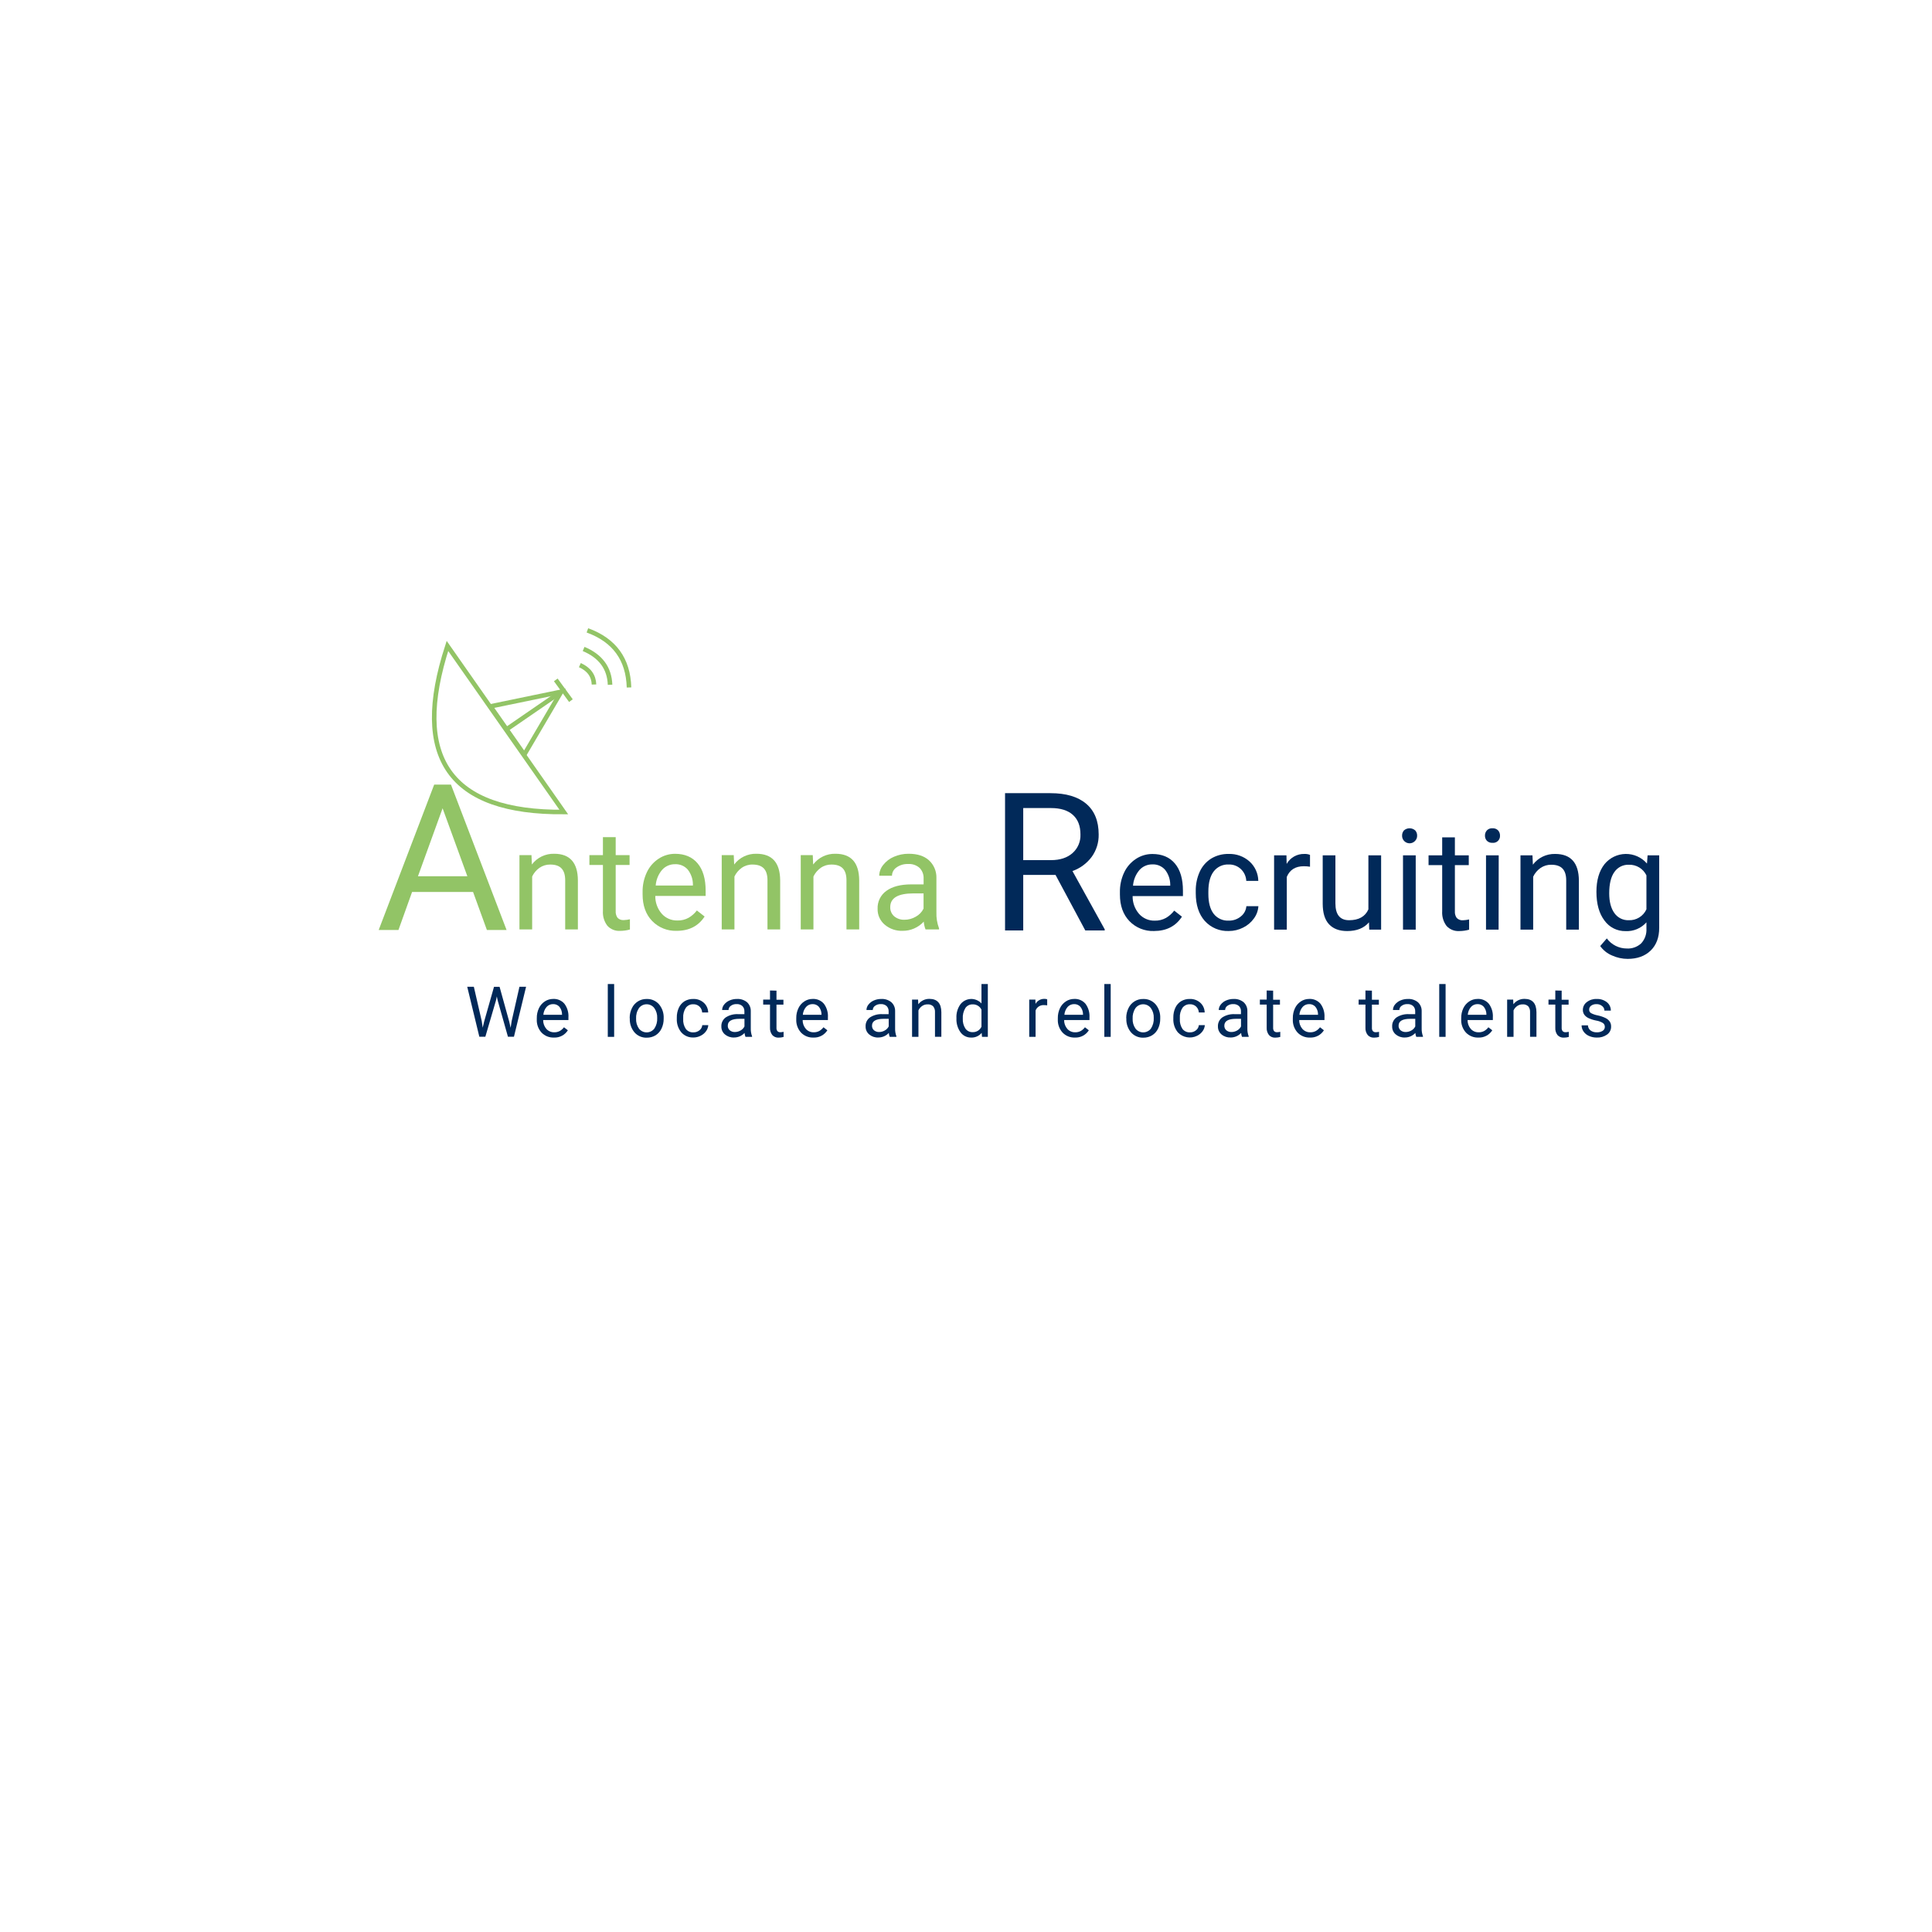
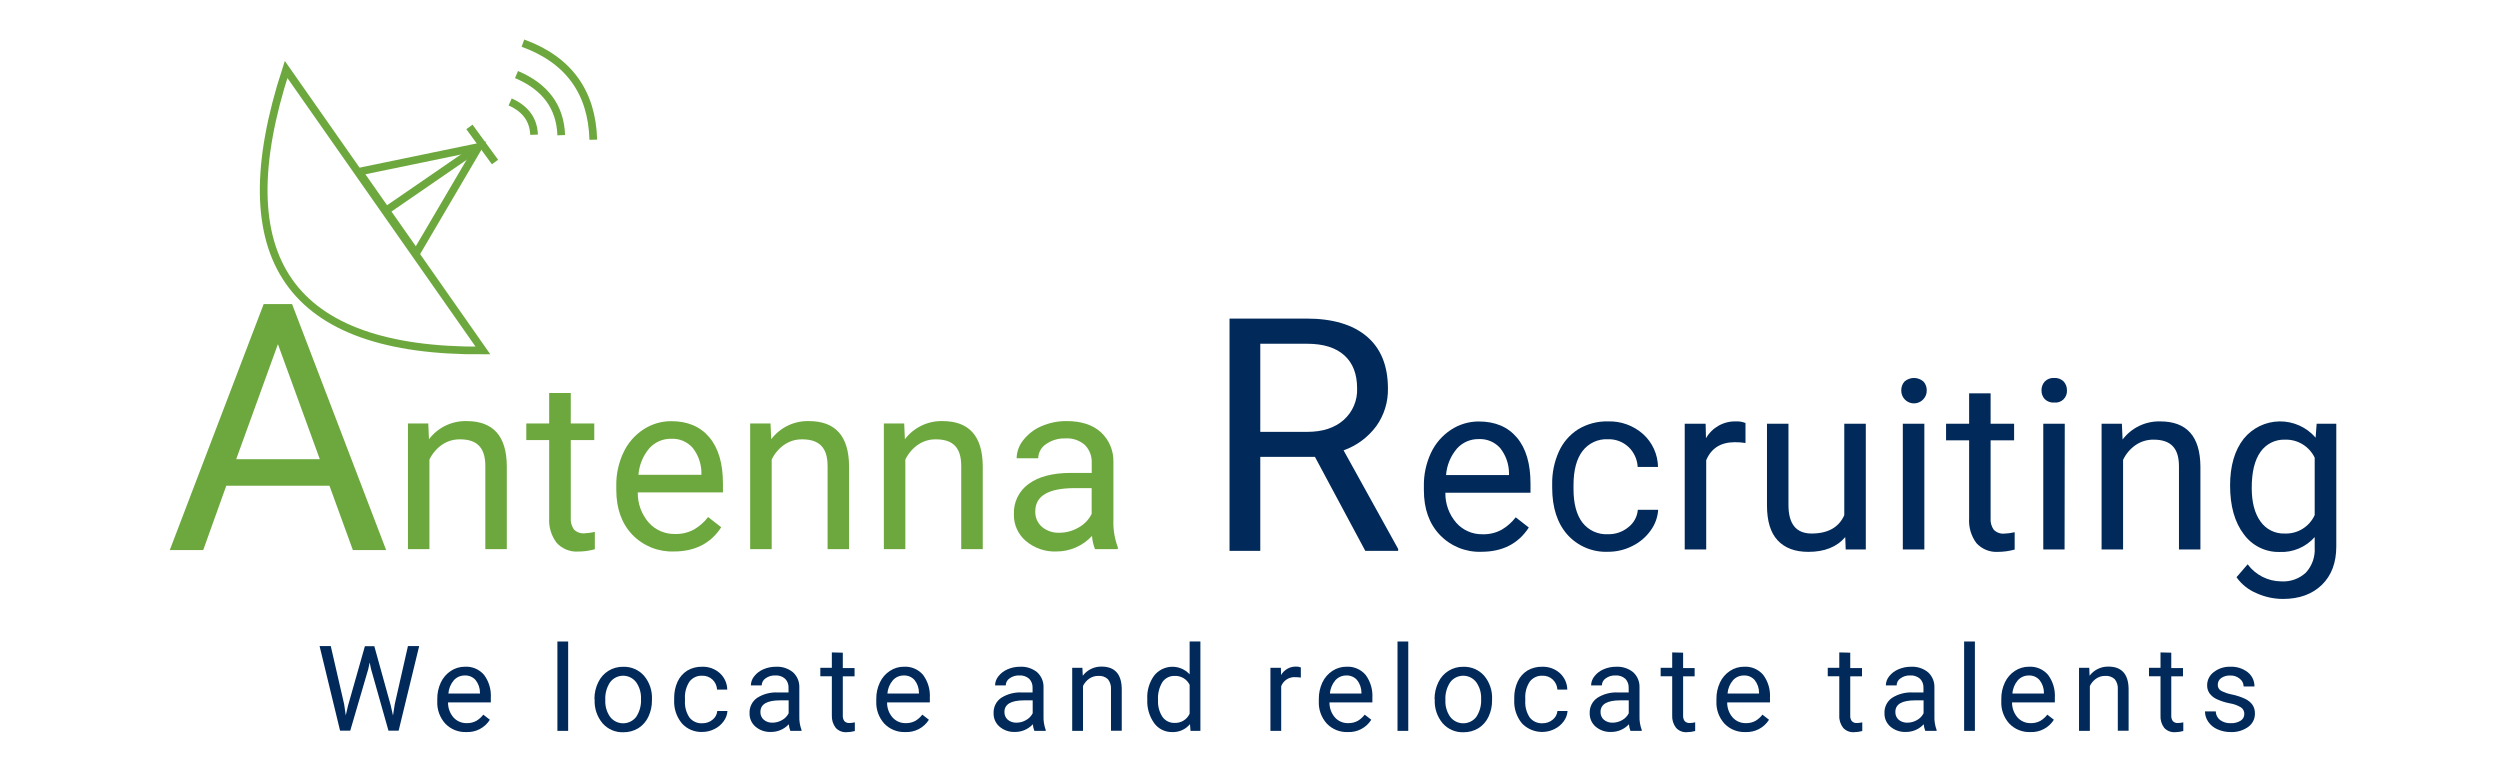
- <svg xmlns="http://www.w3.org/2000/svg" viewBox="0 0 850.39 850.39" version="1.1" id="svg109">
+ <svg xmlns="http://www.w3.org/2000/svg" viewBox="0 0 650.39 200.39" version="1.1" id="svg109" width="650.39" height="200.39">
  <defs id="defs4">
    <style id="style2">.cls-1{fill:none;stroke:#92c466;stroke-miterlimit:10;stroke-width:2px;}.cls-2{fill:#92c466;}.cls-3{fill:#2a4b9b;}</style>
  </defs>
-   <g id="g4782">
-     <g style="fill:#012959;fill-opacity:1" id="g203">
+   <g id="g1006">
+     <g transform="translate(-122.5138,-266.2435)" style="fill:#012959;fill-opacity:1" id="g203">
      <path style="fill:#012959;fill-opacity:1" id="path34" d="m 212.044,449.443 0.42,2.9 0.62,-2.62 4.36,-15.37 h 2.45 l 4.26,15.37 0.6,2.67 0.47,-3 3.42,-15.07 h 2.92 l -5.34,22 h -2.65 l -4.54,-16.06 -0.35,-1.68 -0.35,1.68 -4.7,16.06 h -2.65 l -5.33,-22 h 2.91 z" class="cls-3" />
      <path style="fill:#012959;fill-opacity:1" id="path36" d="m 243.784,456.693 a 7.15,7.15 0 0 1 -5.42,-2.19 8.09,8.09 0 0 1 -2.09,-5.85 v -0.52 a 9.85,9.85 0 0 1 0.93,-4.35 7.3,7.3 0 0 1 2.6,-3 6.6,6.6 0 0 1 3.63,-1.09 6.1,6.1 0 0 1 5,2.11 9.1,9.1 0 0 1 1.77,6 v 1.17 h -11.13 a 5.83,5.83 0 0 0 1.41,3.91 4.49,4.49 0 0 0 3.45,1.49 4.91,4.91 0 0 0 2.51,-0.6 6.25,6.25 0 0 0 1.8,-1.61 l 1.71,1.33 a 6.87,6.87 0 0 1 -6.17,3.2 z m -0.35,-14.72 a 3.76,3.76 0 0 0 -2.85,1.24 6,6 0 0 0 -1.42,3.46 h 8.22 v -0.21 a 5.29,5.29 0 0 0 -1.15,-3.31 3.51,3.51 0 0 0 -2.8,-1.18 z" class="cls-3" />
      <path style="fill:#012959;fill-opacity:1" id="path38" d="m 270.324,456.383 h -2.8 v -23.25 h 2.8 z" class="cls-3" />
      <path style="fill:#012959;fill-opacity:1" id="path40" d="m 277.164,448.043 a 9.59,9.59 0 0 1 1,-4.33 7,7 0 0 1 6.48,-4 6.91,6.91 0 0 1 5.41,2.32 8.9,8.9 0 0 1 2.07,6.16 v 0.2 a 9.79,9.79 0 0 1 -0.92,4.29 7,7 0 0 1 -2.61,3 7.33,7.33 0 0 1 -3.92,1.06 6.85,6.85 0 0 1 -5.39,-2.32 8.85,8.85 0 0 1 -2.07,-6.13 z m 2.82,0.34 a 7,7 0 0 0 1.26,4.37 4.28,4.28 0 0 0 6.77,0 7.67,7.67 0 0 0 1.26,-4.69 7,7 0 0 0 -1.28,-4.36 4.24,4.24 0 0 0 -6.74,0 7.61,7.61 0 0 0 -1.27,4.68 z" class="cls-3" />
      <path style="fill:#012959;fill-opacity:1" id="path42" d="m 305.254,454.403 a 4,4 0 0 0 2.62,-0.91 3.17,3.17 0 0 0 1.24,-2.27 h 2.65 a 5,5 0 0 1 -1,2.68 6.3,6.3 0 0 1 -2.38,2 6.85,6.85 0 0 1 -3.16,0.76 6.75,6.75 0 0 1 -5.32,-2.24 8.85,8.85 0 0 1 -2,-6.1 v -0.47 a 10,10 0 0 1 0.88,-4.26 6.77,6.77 0 0 1 2.52,-2.89 7.24,7.24 0 0 1 3.89,-1 6.55,6.55 0 0 1 4.57,1.65 5.89,5.89 0 0 1 1.95,4.29 h -2.65 a 3.85,3.85 0 0 0 -1.2,-2.61 3.76,3.76 0 0 0 -2.67,-1 3.93,3.93 0 0 0 -3.31,1.54 7.25,7.25 0 0 0 -1.17,4.44 v 0.53 a 7.05,7.05 0 0 0 1.16,4.36 3.94,3.94 0 0 0 3.38,1.5 z" class="cls-3" />
      <path style="fill:#012959;fill-opacity:1" id="path44" d="m 328.124,456.383 a 6.09,6.09 0 0 1 -0.4,-1.72 6.24,6.24 0 0 1 -4.66,2 5.79,5.79 0 0 1 -4,-1.37 4.42,4.42 0 0 1 -1.55,-3.48 4.64,4.64 0 0 1 1.94,-4 9.2,9.2 0 0 1 5.47,-1.42 h 2.73 v -1.22 a 3.13,3.13 0 0 0 -0.88,-2.34 3.53,3.53 0 0 0 -2.59,-0.87 4,4 0 0 0 -2.51,0.76 2.23,2.23 0 0 0 -1,1.83 h -2.82 a 3.86,3.86 0 0 1 0.87,-2.37 6,6 0 0 1 2.36,-1.81 8,8 0 0 1 3.28,-0.67 6.46,6.46 0 0 1 4.43,1.42 5.1,5.1 0 0 1 1.67,3.9 v 7.53 a 9.29,9.29 0 0 0 0.57,3.59 v 0.24 z m -4.65,-2.13 a 5,5 0 0 0 2.5,-0.68 4.1,4.1 0 0 0 1.71,-1.77 v -3.36 h -2.2 q -5.14,0 -5.14,3 a 2.54,2.54 0 0 0 0.88,2.06 3.37,3.37 0 0 0 2.25,0.75 z" class="cls-3" />
      <path style="fill:#012959;fill-opacity:1" id="path46" d="m 341.774,436.043 v 4 h 3.06 v 2.16 h -3.06 v 10.17 a 2.23,2.23 0 0 0 0.41,1.48 1.7,1.7 0 0 0 1.39,0.49 6.8,6.8 0 0 0 1.33,-0.18 v 2.26 a 8.13,8.13 0 0 1 -2.15,0.3 3.49,3.49 0 0 1 -2.83,-1.14 4.91,4.91 0 0 1 -1,-3.22 v -10.19 h -3 v -2.2 h 3 v -4 z" class="cls-3" />
      <path style="fill:#012959;fill-opacity:1" id="path48" d="m 357.994,456.693 a 7.15,7.15 0 0 1 -5.42,-2.19 8.14,8.14 0 0 1 -2.09,-5.85 v -0.52 a 9.72,9.72 0 0 1 0.94,-4.35 7.23,7.23 0 0 1 2.6,-3 6.54,6.54 0 0 1 3.62,-1.09 6.12,6.12 0 0 1 5,2.11 9.1,9.1 0 0 1 1.77,6 v 1.17 h -11.12 a 5.78,5.78 0 0 0 1.41,3.91 4.45,4.45 0 0 0 3.44,1.49 5,5 0 0 0 2.52,-0.6 6.52,6.52 0 0 0 1.8,-1.61 l 1.71,1.33 a 6.89,6.89 0 0 1 -6.18,3.2 z m -0.35,-14.72 a 3.73,3.73 0 0 0 -2.84,1.24 6,6 0 0 0 -1.43,3.46 h 8.21 v -0.21 a 5.29,5.29 0 0 0 -1.15,-3.31 3.54,3.54 0 0 0 -2.79,-1.18 z" class="cls-3" />
      <path style="fill:#012959;fill-opacity:1" id="path50" d="m 391.614,456.383 a 5.46,5.46 0 0 1 -0.4,-1.72 6.24,6.24 0 0 1 -4.66,2 5.79,5.79 0 0 1 -4,-1.37 4.42,4.42 0 0 1 -1.55,-3.48 4.61,4.61 0 0 1 1.94,-4 9.2,9.2 0 0 1 5.47,-1.42 h 2.73 v -1.22 a 3.17,3.17 0 0 0 -0.88,-2.34 3.54,3.54 0 0 0 -2.59,-0.87 4,4 0 0 0 -2.51,0.76 2.21,2.21 0 0 0 -1,1.83 h -2.78 a 3.86,3.86 0 0 1 0.87,-2.37 6,6 0 0 1 2.36,-1.81 8,8 0 0 1 3.28,-0.67 6.49,6.49 0 0 1 4.43,1.42 5.1,5.1 0 0 1 1.67,3.9 v 7.53 a 9.29,9.29 0 0 0 0.57,3.59 v 0.24 z m -4.65,-2.13 a 4.91,4.91 0 0 0 2.49,-0.68 4.18,4.18 0 0 0 1.72,-1.77 v -3.36 h -2.2 q -5.14,0 -5.15,3 a 2.57,2.57 0 0 0 0.88,2.06 3.42,3.42 0 0 0 2.26,0.75 z" class="cls-3" />
      <path style="fill:#012959;fill-opacity:1" id="path52" d="m 404.104,439.973 0.1,2.06 a 6,6 0 0 1 4.9,-2.37 c 3.46,0 5.21,2 5.24,5.86 v 10.82 h -2.8 v -10.79 a 3.76,3.76 0 0 0 -0.81,-2.62 3.24,3.24 0 0 0 -2.48,-0.85 4,4 0 0 0 -2.39,0.73 4.86,4.86 0 0 0 -1.6,1.9 v 11.67 h -2.81 v -16.41 z" class="cls-3" />
      <path style="fill:#012959;fill-opacity:1" id="path54" d="m 420.984,448.063 a 9.54,9.54 0 0 1 1.79,-6.06 6.07,6.07 0 0 1 9.23,-0.33 v -8.54 h 2.8 v 23.25 h -2.57 l -0.14,-1.75 a 5.71,5.71 0 0 1 -4.68,2.06 5.62,5.62 0 0 1 -4.64,-2.33 9.77,9.77 0 0 1 -1.79,-6.09 z m 2.8,0.32 a 7.26,7.26 0 0 0 1.15,4.36 3.72,3.72 0 0 0 3.18,1.57 4.1,4.1 0 0 0 3.89,-2.39 v -7.52 a 4.12,4.12 0 0 0 -3.86,-2.32 3.74,3.74 0 0 0 -3.21,1.59 8,8 0 0 0 -1.15,4.71 z" class="cls-3" />
      <path style="fill:#012959;fill-opacity:1" id="path56" d="m 460.934,442.523 a 8.36,8.36 0 0 0 -1.37,-0.11 3.69,3.69 0 0 0 -3.74,2.35 v 11.62 h -2.8 v -16.41 h 2.72 l 0.05,1.89 a 4.36,4.36 0 0 1 3.9,-2.2 2.7,2.7 0 0 1 1.24,0.22 z" class="cls-3" />
      <path style="fill:#012959;fill-opacity:1" id="path58" d="m 473.124,456.693 a 7.13,7.13 0 0 1 -5.42,-2.19 8.09,8.09 0 0 1 -2.09,-5.85 v -0.52 a 9.85,9.85 0 0 1 0.93,-4.35 7.3,7.3 0 0 1 2.6,-3 6.57,6.57 0 0 1 3.63,-1.09 6.1,6.1 0 0 1 5,2.11 9.1,9.1 0 0 1 1.77,6 v 1.17 h -11.16 a 5.83,5.83 0 0 0 1.41,3.91 4.47,4.47 0 0 0 3.45,1.49 4.91,4.91 0 0 0 2.51,-0.6 6.39,6.39 0 0 0 1.8,-1.61 l 1.71,1.33 a 6.87,6.87 0 0 1 -6.14,3.2 z m -0.35,-14.72 a 3.76,3.76 0 0 0 -2.85,1.24 5.94,5.94 0 0 0 -1.42,3.46 h 8.2 v -0.21 a 5.29,5.29 0 0 0 -1.15,-3.31 3.51,3.51 0 0 0 -2.78,-1.18 z" class="cls-3" />
      <path style="fill:#012959;fill-opacity:1" id="path60" d="m 488.884,456.383 h -2.8 v -23.25 h 2.8 z" class="cls-3" />
      <path style="fill:#012959;fill-opacity:1" id="path62" d="m 495.724,448.043 a 9.73,9.73 0 0 1 1,-4.33 7,7 0 0 1 6.49,-4 6.92,6.92 0 0 1 5.41,2.32 8.89,8.89 0 0 1 2.06,6.16 v 0.2 a 9.78,9.78 0 0 1 -0.91,4.29 7,7 0 0 1 -2.62,3 7.32,7.32 0 0 1 -3.91,1.06 6.88,6.88 0 0 1 -5.4,-2.32 8.85,8.85 0 0 1 -2.07,-6.13 z m 2.82,0.34 a 7,7 0 0 0 1.26,4.37 4.29,4.29 0 0 0 6.78,0 7.67,7.67 0 0 0 1.25,-4.69 6.93,6.93 0 0 0 -1.28,-4.36 4.24,4.24 0 0 0 -6.74,0 7.61,7.61 0 0 0 -1.27,4.68 z" class="cls-3" />
      <path style="fill:#012959;fill-opacity:1" id="path64" d="m 523.814,454.403 a 4,4 0 0 0 2.62,-0.91 3.21,3.21 0 0 0 1.25,-2.27 h 2.64 a 5.11,5.11 0 0 1 -1,2.68 6.41,6.41 0 0 1 -2.39,2 7.26,7.26 0 0 1 -8.48,-1.48 8.89,8.89 0 0 1 -2,-6.1 v -0.47 a 9.8,9.8 0 0 1 0.88,-4.26 6.65,6.65 0 0 1 2.52,-2.89 7.2,7.2 0 0 1 3.88,-1 6.57,6.57 0 0 1 4.58,1.65 5.92,5.92 0 0 1 1.94,4.29 h -2.57 a 3.91,3.91 0 0 0 -1.21,-2.61 3.75,3.75 0 0 0 -2.67,-1 3.94,3.94 0 0 0 -3.31,1.54 7.25,7.25 0 0 0 -1.17,4.44 v 0.53 a 7.12,7.12 0 0 0 1.16,4.36 3.94,3.94 0 0 0 3.33,1.5 z" class="cls-3" />
      <path style="fill:#012959;fill-opacity:1" id="path66" d="m 546.684,456.383 a 5.83,5.83 0 0 1 -0.39,-1.72 6.24,6.24 0 0 1 -4.66,2 5.81,5.81 0 0 1 -4,-1.37 4.46,4.46 0 0 1 -1.55,-3.48 4.62,4.62 0 0 1 1.95,-4 9.2,9.2 0 0 1 5.47,-1.42 h 2.72 v -1.22 a 3.16,3.16 0 0 0 -0.87,-2.34 3.54,3.54 0 0 0 -2.59,-0.87 4,4 0 0 0 -2.51,0.76 2.21,2.21 0 0 0 -1,1.83 h -2.81 a 3.86,3.86 0 0 1 0.87,-2.37 5.88,5.88 0 0 1 2.36,-1.81 8,8 0 0 1 3.28,-0.67 6.49,6.49 0 0 1 4.43,1.42 5.06,5.06 0 0 1 1.66,3.9 v 7.53 a 9.27,9.27 0 0 0 0.58,3.59 v 0.24 z m -4.64,-2.13 a 5,5 0 0 0 2.5,-0.68 4.13,4.13 0 0 0 1.7,-1.77 v -3.36 h -2.19 q -5.14,0 -5.15,3 a 2.57,2.57 0 0 0 0.88,2.06 3.42,3.42 0 0 0 2.26,0.75 z" class="cls-3" />
      <path style="fill:#012959;fill-opacity:1" id="path68" d="m 560.384,436.043 v 4 h 3 v 2.16 h -3 v 10.17 a 2.29,2.29 0 0 0 0.41,1.48 1.73,1.73 0 0 0 1.39,0.49 6.88,6.88 0 0 0 1.34,-0.18 v 2.26 a 8.25,8.25 0 0 1 -2.15,0.3 3.47,3.47 0 0 1 -2.83,-1.14 4.85,4.85 0 0 1 -1,-3.22 v -10.19 h -3 v -2.2 h 3 v -4 z" class="cls-3" />
      <path style="fill:#012959;fill-opacity:1" id="path70" d="m 576.564,456.693 a 7.15,7.15 0 0 1 -5.42,-2.19 8.09,8.09 0 0 1 -2.09,-5.85 v -0.52 a 9.85,9.85 0 0 1 0.93,-4.35 7.3,7.3 0 0 1 2.6,-3 6.6,6.6 0 0 1 3.63,-1.09 6.1,6.1 0 0 1 5,2.11 9.1,9.1 0 0 1 1.77,6 v 1.17 h -11.13 a 5.83,5.83 0 0 0 1.41,3.91 4.47,4.47 0 0 0 3.45,1.49 4.88,4.88 0 0 0 2.51,-0.6 6.25,6.25 0 0 0 1.8,-1.61 l 1.71,1.33 a 6.87,6.87 0 0 1 -6.17,3.2 z m -0.35,-14.72 a 3.76,3.76 0 0 0 -2.85,1.24 6,6 0 0 0 -1.42,3.46 h 8.2 v -0.21 a 5.29,5.29 0 0 0 -1.15,-3.31 3.51,3.51 0 0 0 -2.78,-1.18 z" class="cls-3" />
      <path style="fill:#012959;fill-opacity:1" id="path72" d="m 603.864,436.043 v 4 h 3.06 v 2.16 h -3.06 v 10.17 a 2.23,2.23 0 0 0 0.41,1.48 1.7,1.7 0 0 0 1.39,0.49 6.8,6.8 0 0 0 1.33,-0.18 v 2.26 a 8.19,8.19 0 0 1 -2.15,0.3 3.49,3.49 0 0 1 -2.83,-1.14 4.85,4.85 0 0 1 -1,-3.22 v -10.19 h -3 v -2.2 h 3 v -4 z" class="cls-3" />
      <path style="fill:#012959;fill-opacity:1" id="path74" d="m 623.384,456.383 a 5.76,5.76 0 0 1 -0.4,-1.72 6.24,6.24 0 0 1 -4.66,2 5.79,5.79 0 0 1 -4,-1.37 4.42,4.42 0 0 1 -1.55,-3.48 4.61,4.61 0 0 1 1.94,-4 9.2,9.2 0 0 1 5.47,-1.42 h 2.73 v -1.22 a 3.13,3.13 0 0 0 -0.88,-2.34 3.54,3.54 0 0 0 -2.59,-0.87 4,4 0 0 0 -2.51,0.76 2.21,2.21 0 0 0 -1,1.83 h -2.81 a 3.86,3.86 0 0 1 0.87,-2.37 6,6 0 0 1 2.39,-1.81 8,8 0 0 1 3.28,-0.67 6.49,6.49 0 0 1 4.43,1.42 5.1,5.1 0 0 1 1.67,3.9 v 7.53 a 9.29,9.29 0 0 0 0.57,3.59 v 0.24 z m -4.65,-2.13 a 5,5 0 0 0 2.5,-0.68 4.1,4.1 0 0 0 1.71,-1.77 v -3.36 h -2.2 q -5.14,0 -5.14,3 a 2.57,2.57 0 0 0 0.87,2.06 3.42,3.42 0 0 0 2.28,0.75 z" class="cls-3" />
      <path style="fill:#012959;fill-opacity:1" id="path76" d="m 636.294,456.383 h -2.8 v -23.25 h 2.8 z" class="cls-3" />
      <path style="fill:#012959;fill-opacity:1" id="path78" d="m 650.674,456.693 a 7.15,7.15 0 0 1 -5.42,-2.19 8.09,8.09 0 0 1 -2.09,-5.85 v -0.52 a 9.85,9.85 0 0 1 0.93,-4.35 7.3,7.3 0 0 1 2.6,-3 6.6,6.6 0 0 1 3.63,-1.09 6.1,6.1 0 0 1 5,2.11 9.1,9.1 0 0 1 1.77,6 v 1.17 h -11.13 a 5.83,5.83 0 0 0 1.41,3.91 4.47,4.47 0 0 0 3.45,1.49 4.91,4.91 0 0 0 2.51,-0.6 6.25,6.25 0 0 0 1.8,-1.61 l 1.71,1.33 a 6.87,6.87 0 0 1 -6.17,3.2 z m -0.35,-14.72 a 3.76,3.76 0 0 0 -2.85,1.24 5.94,5.94 0 0 0 -1.42,3.46 h 8.2 v -0.21 a 5.29,5.29 0 0 0 -1.15,-3.31 3.51,3.51 0 0 0 -2.78,-1.18 z" class="cls-3" />
      <path style="fill:#012959;fill-opacity:1" id="path80" d="m 666.044,439.973 0.09,2.06 a 6,6 0 0 1 4.91,-2.37 c 3.46,0 5.21,2 5.24,5.86 v 10.82 h -2.81 v -10.79 a 3.76,3.76 0 0 0 -0.8,-2.62 3.26,3.26 0 0 0 -2.48,-0.85 4,4 0 0 0 -2.39,0.73 4.86,4.86 0 0 0 -1.6,1.9 v 11.67 h -2.82 v -16.41 z" class="cls-3" />
      <path style="fill:#012959;fill-opacity:1" id="path82" d="m 687.384,436.043 v 4 h 3.05 v 2.16 h -3.05 v 10.17 a 2.23,2.23 0 0 0 0.41,1.48 1.7,1.7 0 0 0 1.39,0.49 6.9,6.9 0 0 0 1.33,-0.18 v 2.26 a 8.19,8.19 0 0 1 -2.15,0.3 3.49,3.49 0 0 1 -2.83,-1.14 4.85,4.85 0 0 1 -0.95,-3.22 v -10.19 h -3 v -2.2 h 3 v -4 z" class="cls-3" />
      <path style="fill:#012959;fill-opacity:1" id="path84" d="m 706.384,452.043 a 2,2 0 0 0 -0.85,-1.76 8.2,8.2 0 0 0 -3,-1.08 14.64,14.64 0 0 1 -3.37,-1.09 4.87,4.87 0 0 1 -1.85,-1.52 3.6,3.6 0 0 1 -0.6,-2.09 4.24,4.24 0 0 1 1.71,-3.4 6.62,6.62 0 0 1 4.35,-1.4 6.84,6.84 0 0 1 4.52,1.44 4.59,4.59 0 0 1 1.73,3.68 h -2.82 a 2.51,2.51 0 0 0 -1,-2 3.63,3.63 0 0 0 -2.46,-0.84 3.84,3.84 0 0 0 -2.39,0.67 2.09,2.09 0 0 0 -0.87,1.74 1.69,1.69 0 0 0 0.81,1.53 9.85,9.85 0 0 0 2.89,1 15.7,15.7 0 0 1 3.4,1.12 5,5 0 0 1 1.93,1.57 3.85,3.85 0 0 1 0.63,2.23 4.16,4.16 0 0 1 -1.76,3.52 7.3,7.3 0 0 1 -4.55,1.33 8.31,8.31 0 0 1 -3.45,-0.72 5.64,5.64 0 0 1 -2.37,-1.94 4.73,4.73 0 0 1 -0.86,-2.71 h 2.8 a 2.92,2.92 0 0 0 1.13,2.24 4.38,4.38 0 0 0 2.78,0.82 4.5,4.5 0 0 0 2.55,-0.64 2,2 0 0 0 0.97,-1.7 z" class="cls-3" />
    </g>
-     <g id="g219">
-       <path style="fill:none;stroke:#92c466;stroke-width:2px;stroke-miterlimit:10" id="path8" d="m 248.154,357.423 c -50.23,0.36 -67.24,-23.84 -51.21,-73.11 z" class="cls-1" />
-       <path transform="translate(20.38361,-28.02747)" style="fill:none;stroke:#92c466;stroke-width:2px;stroke-miterlimit:10" d="m 202.55,349.01 -7.05,-10.07 31.14,-6.44 -16.26,27.68 z" id="polygon10" />
-       <path style="fill:none;stroke:#92c466;stroke-width:2px;stroke-miterlimit:10" d="m 247.024,304.473 -24.57,16.9" id="line12" />
-       <path style="fill:none;stroke:#92c466;stroke-width:2px;stroke-miterlimit:10" id="path14" d="m 258.554,277.463 q 17.78,6.48 18.31,25.13" class="cls-1" />
-       <path style="fill:none;stroke:#92c466;stroke-width:2px;stroke-miterlimit:10" id="path16" d="m 256.884,285.643 q 11.24,4.74 11.64,15.77" class="cls-1" />
-       <path style="fill:none;stroke:#92c466;stroke-width:2px;stroke-miterlimit:10" id="path18" d="m 255.234,292.763 q 6,2.68 6.22,8.53" class="cls-1" />
-       <path style="fill:none;stroke:#92c466;stroke-width:2px;stroke-miterlimit:10" d="m 244.634,299.263 6.66,9.13" id="line20" />
-       <path style="fill:#92c466" id="path22" d="m 233.934,376.403 0.18,4.11 a 11.9,11.9 0 0 1 9.79,-4.72 q 10.38,0 10.46,11.7 v 21.61 h -5.59 v -21.64 q 0,-3.54 -1.62,-5.23 c -1.06,-1.13 -2.7,-1.69 -4.94,-1.69 a 8.07,8.07 0 0 0 -4.78,1.45 9.92,9.92 0 0 0 -3.2,3.81 v 23.3 h -5.59 v -32.7 z" class="cls-2" />
-       <path style="fill:#92c466" id="path24" d="m 271.004,368.483 v 7.92 h 6.11 v 4.32 h -6.11 v 20.31 a 4.57,4.57 0 0 0 0.82,2.95 3.44,3.44 0 0 0 2.78,1 13.7,13.7 0 0 0 2.66,-0.36 v 4.51 a 16.31,16.31 0 0 1 -4.29,0.6 7,7 0 0 1 -5.65,-2.27 9.74,9.74 0 0 1 -1.94,-6.49 v -20.25 h -5.95 v -4.32 h 5.95 v -7.92 z" class="cls-2" />
-       <path style="fill:#92c466" id="path26" d="m 297.834,409.713 a 14.3,14.3 0 0 1 -10.82,-4.37 q -4.17,-4.37 -4.17,-11.68 v -1 a 19.6,19.6 0 0 1 1.86,-8.69 14.47,14.47 0 0 1 5.19,-6 13.11,13.11 0 0 1 7.24,-2.16 q 6.39,0 9.92,4.2 c 2.36,2.8 3.54,6.82 3.54,12 v 2.33 h -22.16 a 11.65,11.65 0 0 0 2.82,7.82 8.91,8.91 0 0 0 6.88,3 9.7,9.7 0 0 0 5,-1.21 12.55,12.55 0 0 0 3.6,-3.2 l 3.41,2.66 q -4.09,6.3 -12.31,6.3 z m -0.7,-29.32 a 7.47,7.47 0 0 0 -5.68,2.46 12,12 0 0 0 -2.84,6.91 h 16.38 v -0.43 a 10.63,10.63 0 0 0 -2.29,-6.6 7,7 0 0 0 -5.57,-2.34 z" class="cls-2" />
-       <path style="fill:#92c466" id="path28" d="m 322.964,376.403 0.19,4.11 a 11.89,11.89 0 0 1 9.79,-4.72 q 10.37,0 10.46,11.7 v 21.61 h -5.59 v -21.64 q 0,-3.54 -1.62,-5.23 -1.62,-1.69 -4.94,-1.69 a 8,8 0 0 0 -4.78,1.45 9.83,9.83 0 0 0 -3.2,3.81 v 23.3 h -5.6 v -32.7 z" class="cls-2" />
-       <path style="fill:#92c466" id="path30" d="m 357.744,376.403 0.18,4.11 a 11.92,11.92 0 0 1 9.8,-4.72 q 10.37,0 10.46,11.7 v 21.61 h -5.6 v -21.64 q 0,-3.54 -1.61,-5.23 -1.61,-1.69 -4.95,-1.69 a 8,8 0 0 0 -4.77,1.45 9.94,9.94 0 0 0 -3.21,3.81 v 23.3 h -5.59 v -32.7 z" class="cls-2" />
-       <path style="fill:#92c466" id="path32" d="m 407.384,409.103 a 11.75,11.75 0 0 1 -0.78,-3.44 12.49,12.49 0 0 1 -9.31,4.05 11.53,11.53 0 0 1 -7.91,-2.74 8.83,8.83 0 0 1 -3.1,-6.94 9.24,9.24 0 0 1 3.89,-7.93 q 3.88,-2.82 10.92,-2.83 h 5.44 v -2.57 a 6.28,6.28 0 0 0 -1.75,-4.67 7,7 0 0 0 -5.17,-1.73 8.15,8.15 0 0 0 -5,1.51 4.44,4.44 0 0 0 -2,3.65 h -5.62 a 7.73,7.73 0 0 1 1.74,-4.73 11.86,11.86 0 0 1 4.71,-3.61 16,16 0 0 1 6.54,-1.33 c 3.77,0 6.73,0.94 8.86,2.83 a 10.18,10.18 0 0 1 3.33,7.78 v 15.06 a 18.3,18.3 0 0 0 1.15,7.16 v 0.48 z m -9.28,-4.26 a 9.81,9.81 0 0 0 5,-1.36 8.17,8.17 0 0 0 3.41,-3.54 v -6.71 h -4.38 q -10.27,0 -10.28,6 a 5.1,5.1 0 0 0 1.76,4.11 6.72,6.72 0 0 0 4.53,1.5 z" class="cls-2" />
-       <path style="fill:#92c466" id="path86" d="m 208.224,392.603 h -26.84 l -6,16.74 h -8.7 l 24.43,-64 h 7.38 l 24.48,64 h -8.66 z m -24.26,-6.9 h 21.75 l -10.9,-29.93 z" class="cls-2" />
+     <g style="stroke:#6da83e;stroke-opacity:1" id="g950">
+       <path style="fill:none;stroke:#6da83e;stroke-width:2px;stroke-miterlimit:10;stroke-opacity:1" id="path8" d="m 125.64,91.179 c -50.23,0.36 -67.24,-23.84 -51.21,-73.11 z" class="cls-1" />
+       <path style="fill:none;stroke:#6da83e;stroke-width:2px;stroke-miterlimit:10;stroke-opacity:1" d="m 100.42,54.739 -7.05,-10.07 31.14,-6.44 -16.26,27.68 z" id="polygon10" />
+       <path style="fill:none;stroke:#6da83e;stroke-width:2px;stroke-miterlimit:10;stroke-opacity:1" d="m 124.51,38.229 -24.57,16.9" id="line12" />
+       <path style="fill:none;stroke:#6da83e;stroke-width:2px;stroke-miterlimit:10;stroke-opacity:1" id="path14" d="m 136.04,11.219 q 17.78,6.48 18.31,25.13" class="cls-1" />
+       <path style="fill:none;stroke:#6da83e;stroke-width:2px;stroke-miterlimit:10;stroke-opacity:1" id="path16" d="m 134.37,19.399 q 11.24,4.74 11.64,15.77" class="cls-1" />
+       <path style="fill:none;stroke:#6da83e;stroke-width:2px;stroke-miterlimit:10;stroke-opacity:1" id="path18" d="m 132.72,26.519 q 6,2.68 6.22,8.53" class="cls-1" />
+       <path style="fill:none;stroke:#6da83e;stroke-width:2px;stroke-miterlimit:10;stroke-opacity:1" d="m 122.12,33.019 6.66,9.13" id="line20" />
    </g>
-     <g style="fill:#012959;fill-opacity:1" id="g175">
+     <g style="fill:#6da83e;fill-opacity:1" id="g941">
+       <path style="fill:#6da83e;fill-opacity:1" id="path22" d="m 111.42,110.159 0.18,4.11 a 11.9,11.9 0 0 1 9.79,-4.72 q 10.38,0 10.46,11.7 v 21.61 h -5.59 v -21.64 q 0,-3.54 -1.62,-5.23 c -1.06,-1.13 -2.7,-1.69 -4.94,-1.69 a 8.07,8.07 0 0 0 -4.78,1.45 9.92,9.92 0 0 0 -3.2,3.81 v 23.3 h -5.59 v -32.7 z" class="cls-2" />
+       <path style="fill:#6da83e;fill-opacity:1" id="path24" d="m 148.49,102.239 v 7.92 h 6.11 v 4.32 h -6.11 v 20.31 a 4.57,4.57 0 0 0 0.82,2.95 3.44,3.44 0 0 0 2.78,1 13.7,13.7 0 0 0 2.66,-0.36 v 4.51 a 16.31,16.31 0 0 1 -4.29,0.6 7,7 0 0 1 -5.65,-2.27 9.74,9.74 0 0 1 -1.94,-6.49 v -20.25 h -5.95 v -4.32 h 5.95 v -7.92 z" class="cls-2" />
+       <path style="fill:#6da83e;fill-opacity:1" id="path26" d="m 175.32,143.469 a 14.3,14.3 0 0 1 -10.82,-4.37 q -4.17,-4.37 -4.17,-11.68 v -1 a 19.6,19.6 0 0 1 1.86,-8.69 14.47,14.47 0 0 1 5.19,-6 13.11,13.11 0 0 1 7.24,-2.16 q 6.39,0 9.92,4.2 c 2.36,2.8 3.54,6.82 3.54,12 v 2.33 h -22.16 a 11.65,11.65 0 0 0 2.82,7.82 8.91,8.91 0 0 0 6.88,3 9.7,9.7 0 0 0 5,-1.21 12.55,12.55 0 0 0 3.6,-3.2 l 3.41,2.66 q -4.09,6.3 -12.31,6.3 z m -0.7,-29.32 a 7.47,7.47 0 0 0 -5.68,2.46 12,12 0 0 0 -2.84,6.91 h 16.38 v -0.43 a 10.63,10.63 0 0 0 -2.29,-6.6 7,7 0 0 0 -5.57,-2.34 z" class="cls-2" />
+       <path style="fill:#6da83e;fill-opacity:1" id="path28" d="m 200.45,110.159 0.19,4.11 a 11.89,11.89 0 0 1 9.79,-4.72 q 10.37,0 10.46,11.7 v 21.61 h -5.59 v -21.64 q 0,-3.54 -1.62,-5.23 -1.62,-1.69 -4.94,-1.69 a 8,8 0 0 0 -4.78,1.45 9.83,9.83 0 0 0 -3.2,3.81 v 23.3 h -5.6 v -32.7 z" class="cls-2" />
+       <path style="fill:#6da83e;fill-opacity:1" id="path30" d="m 235.23,110.159 0.18,4.11 a 11.92,11.92 0 0 1 9.8,-4.72 q 10.37,0 10.46,11.7 v 21.61 h -5.6 v -21.64 q 0,-3.54 -1.61,-5.23 -1.61,-1.69 -4.95,-1.69 a 8,8 0 0 0 -4.77,1.45 9.94,9.94 0 0 0 -3.21,3.81 v 23.3 h -5.59 v -32.7 z" class="cls-2" />
+       <path style="fill:#6da83e;fill-opacity:1" id="path32" d="m 284.87,142.859 a 11.75,11.75 0 0 1 -0.78,-3.44 12.49,12.49 0 0 1 -9.31,4.05 11.53,11.53 0 0 1 -7.91,-2.74 8.83,8.83 0 0 1 -3.1,-6.94 9.24,9.24 0 0 1 3.89,-7.93 q 3.88,-2.82 10.92,-2.83 h 5.44 v -2.57 a 6.28,6.28 0 0 0 -1.75,-4.67 7,7 0 0 0 -5.17,-1.73 8.15,8.15 0 0 0 -5,1.51 4.44,4.44 0 0 0 -2,3.65 h -5.62 a 7.73,7.73 0 0 1 1.74,-4.73 11.86,11.86 0 0 1 4.71,-3.61 16,16 0 0 1 6.54,-1.33 c 3.77,0 6.73,0.94 8.86,2.83 a 10.18,10.18 0 0 1 3.33,7.78 v 15.06 a 18.3,18.3 0 0 0 1.15,7.16 v 0.48 z m -9.28,-4.26 a 9.81,9.81 0 0 0 5,-1.36 8.17,8.17 0 0 0 3.41,-3.54 v -6.71 h -4.38 q -10.27,0 -10.28,6 a 5.1,5.1 0 0 0 1.76,4.11 6.72,6.72 0 0 0 4.53,1.5 z" class="cls-2" />
+       <path style="fill:#6da83e;fill-opacity:1" id="path86" d="m 85.71,126.359 h -26.84 l -6,16.74 h -8.7 l 24.43,-64 h 7.38 l 24.48,64 h -8.66 z m -24.26,-6.9 h 21.75 l -10.9,-29.93 z" class="cls-2" />
+     </g>
+     <g transform="translate(-122.5138,-266.2435)" style="fill:#012959;fill-opacity:1" id="g175">
      <path style="fill:#012959;fill-opacity:1" id="path88" d="m 507.934,409.793 a 14.28,14.28 0 0 1 -10.82,-4.37 q -4.17,-4.36 -4.17,-11.68 v -1 a 19.6,19.6 0 0 1 1.85,-8.69 14.56,14.56 0 0 1 5.2,-6 13.09,13.09 0 0 1 7.24,-2.16 q 6.38,0 9.92,4.2 3.54,4.2 3.53,12 v 2.33 h -22.15 a 11.63,11.63 0 0 0 2.82,7.81 8.89,8.89 0 0 0 6.88,3 9.72,9.72 0 0 0 5,-1.21 12.55,12.55 0 0 0 3.6,-3.2 l 3.41,2.66 q -4.09,6.3 -12.31,6.31 z m -0.7,-29.32 a 7.45,7.45 0 0 0 -5.68,2.46 12,12 0 0 0 -2.84,6.91 h 16.38 v -0.43 a 10.63,10.63 0 0 0 -2.3,-6.6 7,7 0 0 0 -5.56,-2.34 z" class="cls-3" />
      <path style="fill:#012959;fill-opacity:1" id="path90" d="m 540.894,405.223 a 8,8 0 0 0 5.23,-1.81 6.38,6.38 0 0 0 2.48,-4.54 h 5.29 a 10.17,10.17 0 0 1 -1.94,5.36 12.68,12.68 0 0 1 -4.76,4.05 13.8,13.8 0 0 1 -6.3,1.51 13.48,13.48 0 0 1 -10.62,-4.46 q -3.94,-4.46 -3.95,-12.2 v -0.94 a 19.82,19.82 0 0 1 1.75,-8.49 13.33,13.33 0 0 1 5,-5.77 14.28,14.28 0 0 1 7.75,-2.06 13.12,13.12 0 0 1 9.15,3.3 11.77,11.77 0 0 1 3.88,8.55 h -5.29 a 7.68,7.68 0 0 0 -2.4,-5.21 7.48,7.48 0 0 0 -5.34,-2 7.83,7.83 0 0 0 -6.6,3.06 c -1.56,2.05 -2.35,5 -2.35,8.88 v 1.05 q 0,5.65 2.33,8.71 a 7.88,7.88 0 0 0 6.69,3.01 z" class="cls-3" />
      <path style="fill:#012959;fill-opacity:1" id="path92" d="m 576.614,381.493 a 17,17 0 0 0 -2.75,-0.21 q -5.51,0 -7.47,4.69 v 23.21 h -5.59 v -32.7 h 5.44 l 0.09,3.77 a 8.7,8.7 0 0 1 7.8,-4.38 5.8,5.8 0 0 1 2.48,0.42 z" class="cls-3" />
      <path style="fill:#012959;fill-opacity:1" id="path94" d="m 602.564,405.973 q -3.27,3.84 -9.59,3.84 c -3.48,0 -6.14,-1 -8,-3 -1.86,-2 -2.75,-5 -2.77,-9 v -21.33 h 5.59 v 21.13 q 0,7.42 6,7.43 6.4,0 8.52,-4.77 v -23.79 h 5.6 v 32.7 h -5.23 z" class="cls-3" />
      <path style="fill:#012959;fill-opacity:1" id="path96" d="m 617.144,367.803 a 3.37,3.37 0 0 1 0.83,-2.3 3.75,3.75 0 0 1 4.94,0 3.29,3.29 0 0 1 0.85,2.3 3.18,3.18 0 0 1 -0.85,2.27 3.3,3.3 0 0 1 -5.77,-2.27 z m 6,41.38 h -5.6 v -32.7 h 5.6 z" class="cls-3" />
      <path style="fill:#012959;fill-opacity:1" id="path98" d="m 640.384,368.563 v 7.92 h 6.11 v 4.32 h -6.11 v 20.31 a 4.51,4.51 0 0 0 0.82,2.95 3.44,3.44 0 0 0 2.78,1 13.7,13.7 0 0 0 2.66,-0.36 v 4.51 a 16.32,16.32 0 0 1 -4.3,0.6 7,7 0 0 1 -5.65,-2.27 9.74,9.74 0 0 1 -1.9,-6.44 v -20.3 h -6 v -4.32 h 6 v -7.92 z" class="cls-3" />
      <path style="fill:#012959;fill-opacity:1" id="path100" d="m 653.624,367.803 a 3.33,3.33 0 0 1 0.84,-2.3 3.12,3.12 0 0 1 2.46,-0.93 3.19,3.19 0 0 1 2.48,0.93 3.33,3.33 0 0 1 0.84,2.3 3,3 0 0 1 -3.32,3.17 3.17,3.17 0 0 1 -2.46,-0.9 3.22,3.22 0 0 1 -0.84,-2.27 z m 6,41.38 h -5.54 v -32.7 h 5.59 z" class="cls-3" />
      <path style="fill:#012959;fill-opacity:1" id="path102" d="m 674.534,376.483 0.18,4.11 a 11.9,11.9 0 0 1 9.79,-4.72 q 10.36,0 10.46,11.7 v 21.61 h -5.58 v -21.64 q 0,-3.54 -1.62,-5.23 -1.62,-1.69 -4.94,-1.69 a 8.07,8.07 0 0 0 -4.78,1.45 9.69,9.69 0 0 0 -3.2,3.81 v 23.3 h -5.59 v -32.7 z" class="cls-3" />
      <path style="fill:#012959;fill-opacity:1" id="path104" d="m 702.684,392.563 q 0,-7.65 3.54,-12.17 a 12.19,12.19 0 0 1 18.71,-0.29 l 0.27,-3.62 h 5.11 v 31.92 q 0,6.35 -3.76,10 -3.76,3.65 -10.11,3.66 a 16.74,16.74 0 0 1 -6.92,-1.51 12,12 0 0 1 -5.17,-4.14 l 2.9,-3.36 a 10.94,10.94 0 0 0 8.79,4.44 8.57,8.57 0 0 0 6.37,-2.29 8.79,8.79 0 0 0 2.28,-6.47 v -2.76 a 11.5,11.5 0 0 1 -9.16,3.87 11.16,11.16 0 0 1 -9.29,-4.63 q -3.55,-4.67 -3.56,-12.65 z m 5.63,0.63 q 0,5.53 2.26,8.69 a 7.36,7.36 0 0 0 6.35,3.16 8.19,8.19 0 0 0 7.77,-4.8 v -14.94 a 8.28,8.28 0 0 0 -7.71,-4.68 7.42,7.42 0 0 0 -6.38,3.17 q -2.29,3.18 -2.29,9.4 z" class="cls-3" />
      <path style="fill:#012959;fill-opacity:1" id="path106" d="m 464.604,385.103 h -14.22 v 24.45 h -8 v -60.43 h 20 q 10.22,0 15.71,4.65 5.49,4.65 5.5,13.53 a 16.27,16.27 0 0 1 -3.05,9.83 18.12,18.12 0 0 1 -8.49,6.27 l 14.2,25.65 v 0.5 h -8.55 z m -14.22,-6.51 h 12.24 q 5.94,0 9.44,-3.08 a 10.4,10.4 0 0 0 3.51,-8.23 c 0,-3.75 -1.11,-6.61 -3.34,-8.61 -2.23,-2 -5.45,-3 -9.65,-3 h -12.2 z" class="cls-3" />
    </g>
  </g>
</svg>
